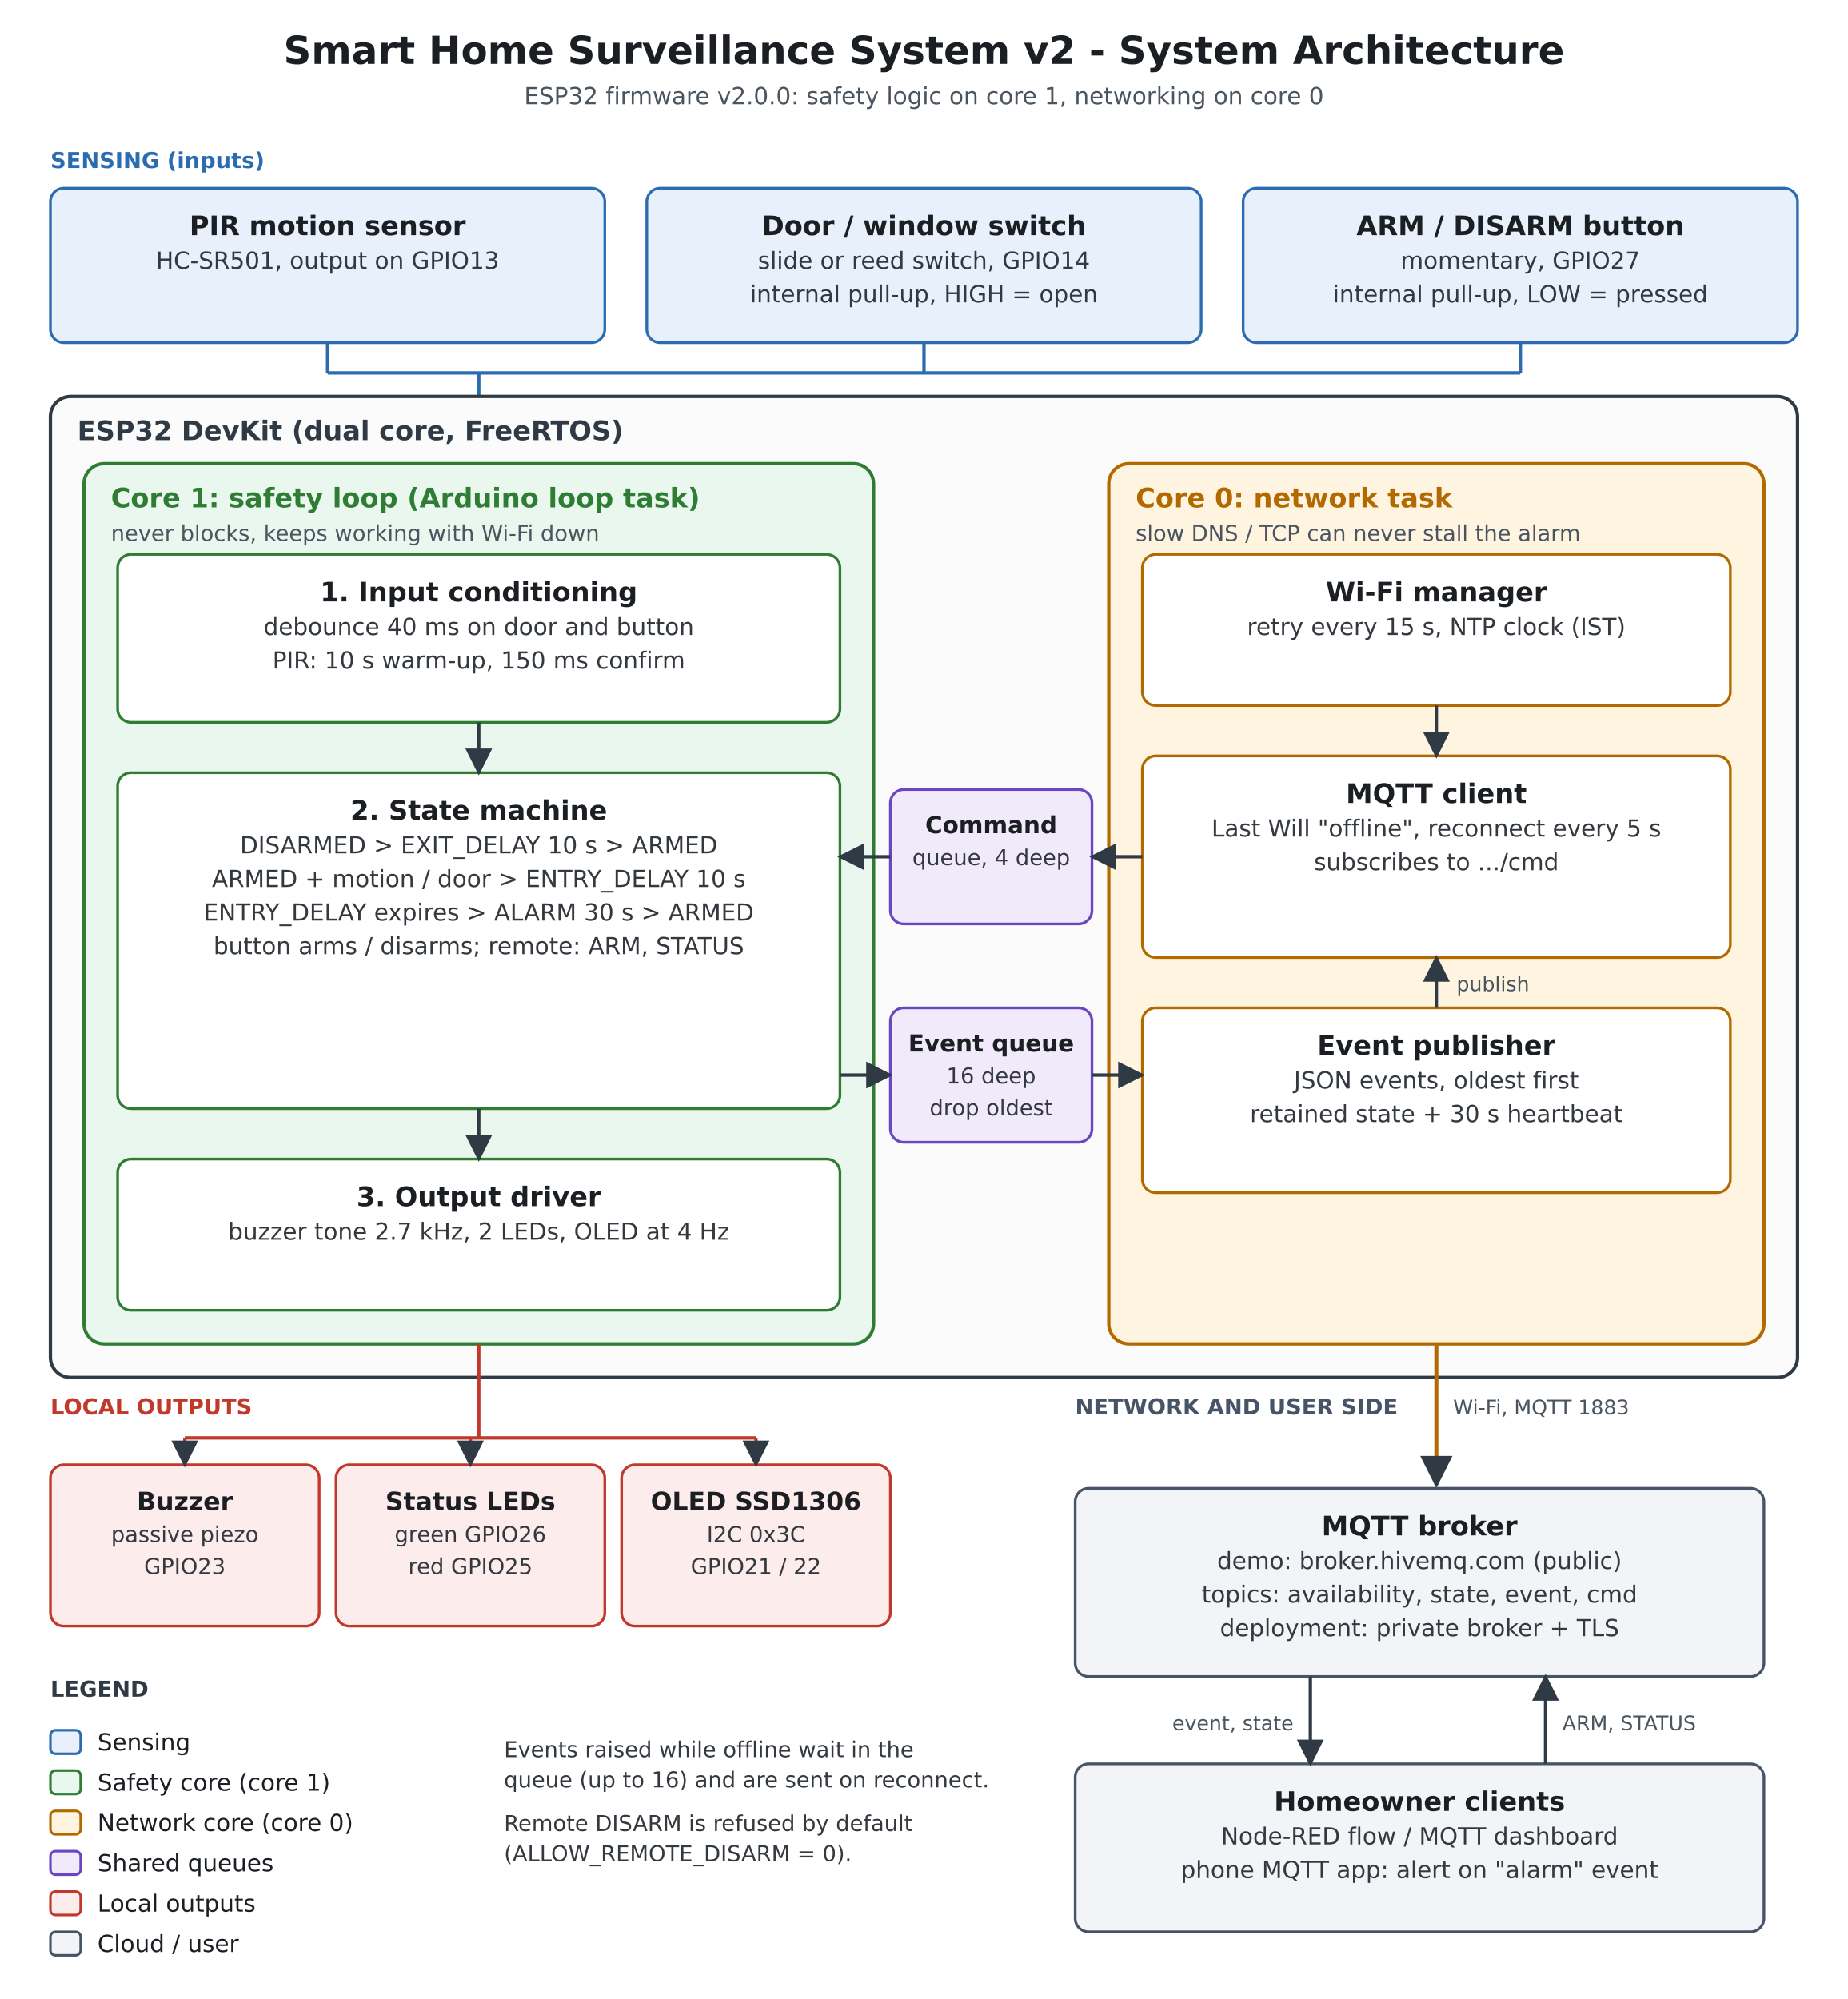
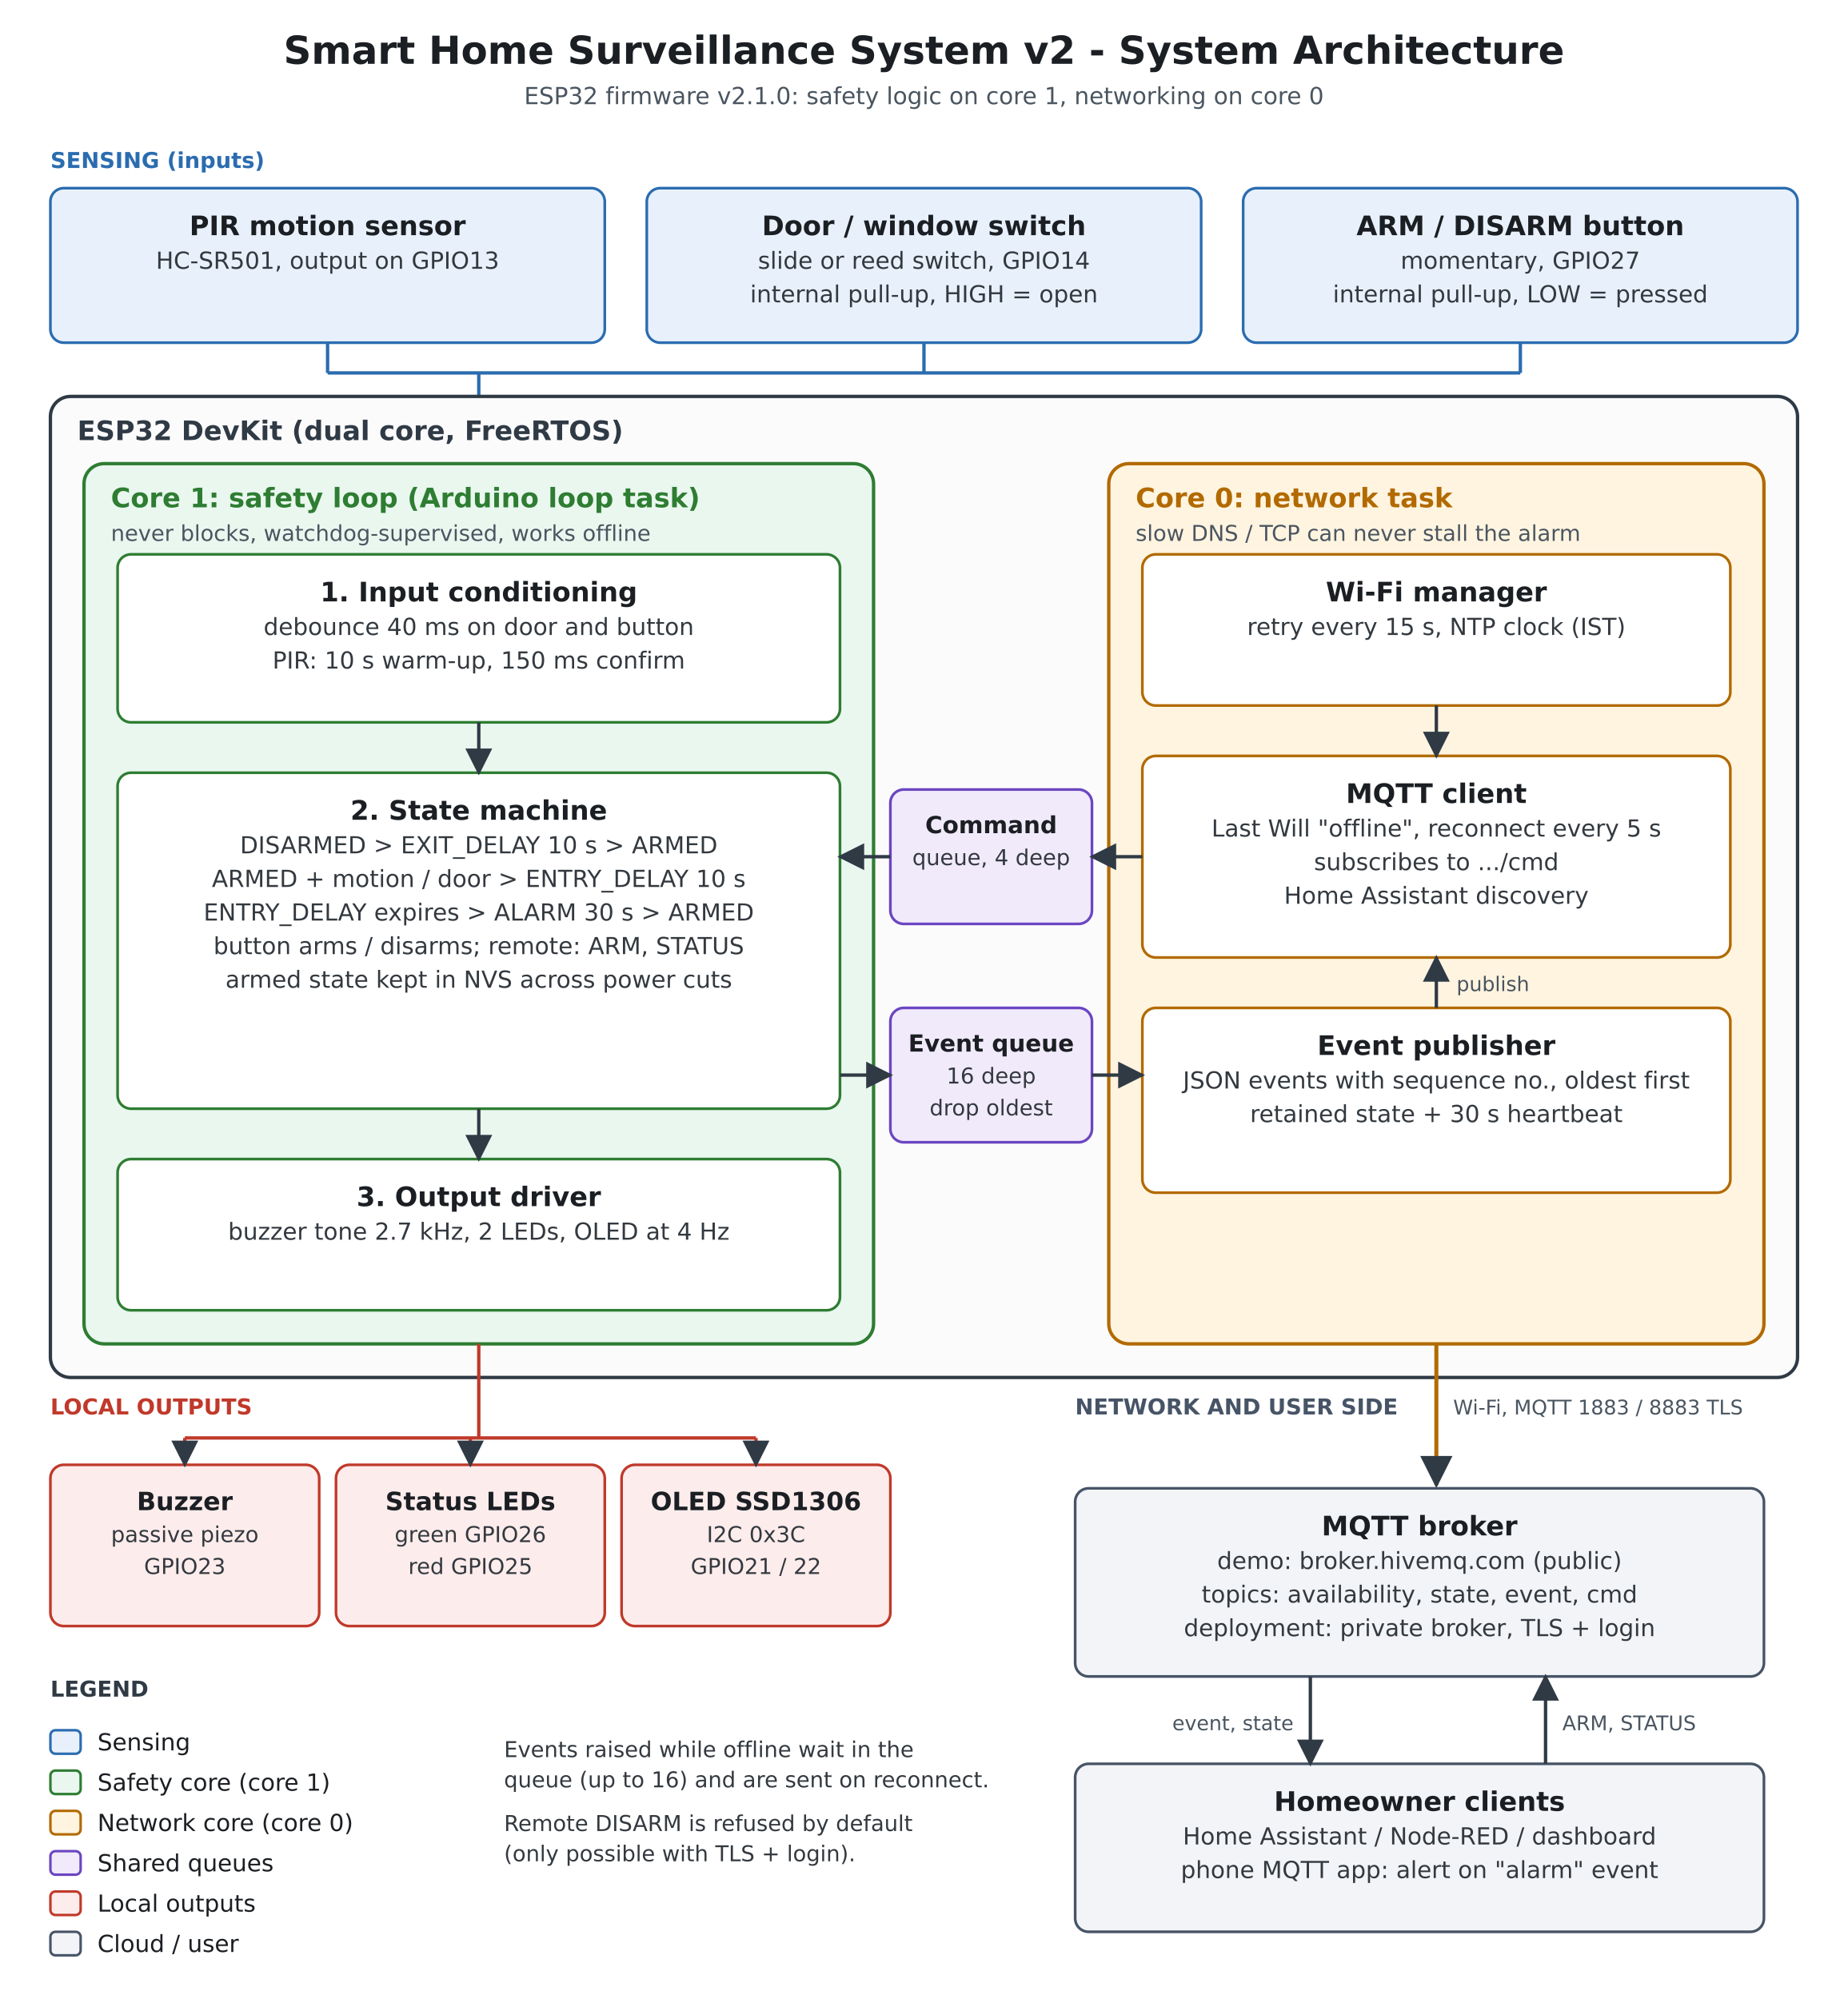
<svg xmlns="http://www.w3.org/2000/svg" width="1100" height="1190" viewBox="0 0 1100 1190" font-family="DejaVu Sans, Arial, Helvetica, sans-serif">
  <rect width="100%" height="100%" fill="#FFFFFF" />
  <defs>
    <marker id="arr" viewBox="0 0 10 10" refX="9" refY="5" markerWidth="8" markerHeight="8" orient="auto">
      <path d="M0 0 L10 5 L0 10 z" fill="#2F3A45" />
    </marker>
    <marker id="arrs" viewBox="0 0 10 10" refX="1" refY="5" markerWidth="8" markerHeight="8" orient="auto-start-reverse">
      <path d="M0 0 L10 5 L0 10 z" fill="#2F3A45" />
    </marker>
  </defs>
  <text x="550" y="38" font-size="23" font-weight="bold" text-anchor="middle" fill="#1B1F23">Smart Home Surveillance System v2 - System Architecture</text>
-   <text x="550" y="62" font-size="14" font-weight="normal" text-anchor="middle" fill="#4A5560">ESP32 firmware v2.0.0: safety logic on core 1, networking on core 0</text>
+   <text x="550" y="62" font-size="14" font-weight="normal" text-anchor="middle" fill="#4A5560">ESP32 firmware v2.1.0: safety logic on core 1, networking on core 0</text>
  <text x="30" y="100" font-size="13" font-weight="bold" text-anchor="start" fill="#2B6CB0">SENSING (inputs)</text>
  <rect x="30" y="112" width="330" height="92" rx="8" fill="#E8F1FB" stroke="#2B6CB0" stroke-width="1.6" />
  <text x="195.0" y="140" font-size="16" font-weight="bold" text-anchor="middle" fill="#1B1F23">PIR motion sensor</text>
  <text x="195.0" y="160" font-size="14" font-weight="normal" text-anchor="middle" fill="#33393F">HC-SR501, output on GPIO13</text>
  <path d="M195 204 L195 222" fill="none" stroke="#2B6CB0" stroke-width="2" />
  <rect x="385" y="112" width="330" height="92" rx="8" fill="#E8F1FB" stroke="#2B6CB0" stroke-width="1.6" />
  <text x="550.0" y="140" font-size="16" font-weight="bold" text-anchor="middle" fill="#1B1F23">Door / window switch</text>
  <text x="550.0" y="160" font-size="14" font-weight="normal" text-anchor="middle" fill="#33393F">slide or reed switch, GPIO14</text>
  <text x="550.0" y="180" font-size="14" font-weight="normal" text-anchor="middle" fill="#33393F">internal pull-up, HIGH = open</text>
  <path d="M550 204 L550 222" fill="none" stroke="#2B6CB0" stroke-width="2" />
  <rect x="740" y="112" width="330" height="92" rx="8" fill="#E8F1FB" stroke="#2B6CB0" stroke-width="1.6" />
  <text x="905.0" y="140" font-size="16" font-weight="bold" text-anchor="middle" fill="#1B1F23">ARM / DISARM button</text>
  <text x="905.0" y="160" font-size="14" font-weight="normal" text-anchor="middle" fill="#33393F">momentary, GPIO27</text>
  <text x="905.0" y="180" font-size="14" font-weight="normal" text-anchor="middle" fill="#33393F">internal pull-up, LOW = pressed</text>
  <path d="M905 204 L905 222" fill="none" stroke="#2B6CB0" stroke-width="2" />
  <path d="M195 222 L905 222" fill="none" stroke="#2B6CB0" stroke-width="2" />
  <path d="M285 222 L285 330" fill="none" stroke="#2B6CB0" stroke-width="2" marker-end="url(#arr)" />
  <rect x="30" y="236" width="1040" height="584" rx="12" fill="#FBFBFC" stroke="#2F3A45" stroke-width="2" />
  <text x="46" y="262" font-size="16" font-weight="bold" text-anchor="start" fill="#2F3A45">ESP32 DevKit (dual core, FreeRTOS)</text>
  <rect x="50" y="276" width="470" height="524" rx="12" fill="#E9F7EF" stroke="#2E7D32" stroke-width="2" />
  <text x="66" y="302" font-size="16" font-weight="bold" text-anchor="start" fill="#2E7D32">Core 1: safety loop (Arduino loop task)</text>
-   <text x="66" y="322" font-size="13" font-weight="normal" text-anchor="start" fill="#4A5560">never blocks, keeps working with Wi-Fi down</text>
+   <text x="66" y="322" font-size="13" font-weight="normal" text-anchor="start" fill="#4A5560">never blocks, watchdog-supervised, works offline</text>
  <rect x="70" y="330" width="430" height="100" rx="8" fill="#FFFFFF" stroke="#2E7D32" stroke-width="1.6" />
  <text x="285.0" y="358" font-size="16" font-weight="bold" text-anchor="middle" fill="#1B1F23">1. Input conditioning</text>
  <text x="285.0" y="378" font-size="14" font-weight="normal" text-anchor="middle" fill="#33393F">debounce 40 ms on door and button</text>
  <text x="285.0" y="398" font-size="14" font-weight="normal" text-anchor="middle" fill="#33393F">PIR: 10 s warm-up, 150 ms confirm</text>
  <rect x="70" y="460" width="430" height="200" rx="8" fill="#FFFFFF" stroke="#2E7D32" stroke-width="1.6" />
  <text x="285.0" y="488" font-size="16" font-weight="bold" text-anchor="middle" fill="#1B1F23">2. State machine</text>
  <text x="285.0" y="508" font-size="14" font-weight="normal" text-anchor="middle" fill="#33393F">DISARMED &gt; EXIT_DELAY 10 s &gt; ARMED</text>
  <text x="285.0" y="528" font-size="14" font-weight="normal" text-anchor="middle" fill="#33393F">ARMED + motion / door &gt; ENTRY_DELAY 10 s</text>
  <text x="285.0" y="548" font-size="14" font-weight="normal" text-anchor="middle" fill="#33393F">ENTRY_DELAY expires &gt; ALARM 30 s &gt; ARMED</text>
  <text x="285.0" y="568" font-size="14" font-weight="normal" text-anchor="middle" fill="#33393F">button arms / disarms; remote: ARM, STATUS</text>
+   <text x="285.0" y="588" font-size="14" font-weight="normal" text-anchor="middle" fill="#33393F">armed state kept in NVS across power cuts</text>
  <rect x="70" y="690" width="430" height="90" rx="8" fill="#FFFFFF" stroke="#2E7D32" stroke-width="1.6" />
  <text x="285.0" y="718" font-size="16" font-weight="bold" text-anchor="middle" fill="#1B1F23">3. Output driver</text>
  <text x="285.0" y="738" font-size="14" font-weight="normal" text-anchor="middle" fill="#33393F">buzzer tone 2.7 kHz, 2 LEDs, OLED at 4 Hz</text>
  <path d="M285 430 L285 460" fill="none" stroke="#2F3A45" stroke-width="2" marker-end="url(#arr)" />
  <path d="M285 660 L285 690" fill="none" stroke="#2F3A45" stroke-width="2" marker-end="url(#arr)" />
  <rect x="530" y="470" width="120" height="80" rx="8" fill="#F1EAFB" stroke="#6B46C1" stroke-width="1.6" />
  <text x="590.0" y="496" font-size="14" font-weight="bold" text-anchor="middle" fill="#1B1F23">Command</text>
  <text x="590.0" y="515" font-size="13" font-weight="normal" text-anchor="middle" fill="#33393F">queue, 4 deep</text>
  <rect x="530" y="600" width="120" height="80" rx="8" fill="#F1EAFB" stroke="#6B46C1" stroke-width="1.6" />
  <text x="590.0" y="626" font-size="14" font-weight="bold" text-anchor="middle" fill="#1B1F23">Event queue</text>
  <text x="590.0" y="645" font-size="13" font-weight="normal" text-anchor="middle" fill="#33393F">16 deep</text>
  <text x="590.0" y="664" font-size="13" font-weight="normal" text-anchor="middle" fill="#33393F">drop oldest</text>
  <rect x="660" y="276" width="390" height="524" rx="12" fill="#FFF4E0" stroke="#B26A00" stroke-width="2" />
  <text x="676" y="302" font-size="16" font-weight="bold" text-anchor="start" fill="#B26A00">Core 0: network task</text>
  <text x="676" y="322" font-size="13" font-weight="normal" text-anchor="start" fill="#4A5560">slow DNS / TCP can never stall the alarm</text>
  <rect x="680" y="330" width="350" height="90" rx="8" fill="#FFFFFF" stroke="#B26A00" stroke-width="1.6" />
  <text x="855.0" y="358" font-size="16" font-weight="bold" text-anchor="middle" fill="#1B1F23">Wi-Fi manager</text>
  <text x="855.0" y="378" font-size="14" font-weight="normal" text-anchor="middle" fill="#33393F">retry every 15 s, NTP clock (IST)</text>
  <rect x="680" y="450" width="350" height="120" rx="8" fill="#FFFFFF" stroke="#B26A00" stroke-width="1.6" />
  <text x="855.0" y="478" font-size="16" font-weight="bold" text-anchor="middle" fill="#1B1F23">MQTT client</text>
  <text x="855.0" y="498" font-size="14" font-weight="normal" text-anchor="middle" fill="#33393F">Last Will "offline", reconnect every 5 s</text>
  <text x="855.0" y="518" font-size="14" font-weight="normal" text-anchor="middle" fill="#33393F">subscribes to .../cmd</text>
+   <text x="855.0" y="538" font-size="14" font-weight="normal" text-anchor="middle" fill="#33393F">Home Assistant discovery</text>
  <rect x="680" y="600" width="350" height="110" rx="8" fill="#FFFFFF" stroke="#B26A00" stroke-width="1.6" />
  <text x="855.0" y="628" font-size="16" font-weight="bold" text-anchor="middle" fill="#1B1F23">Event publisher</text>
-   <text x="855.0" y="648" font-size="14" font-weight="normal" text-anchor="middle" fill="#33393F">JSON events, oldest first</text>
+   <text x="855.0" y="648" font-size="14" font-weight="normal" text-anchor="middle" fill="#33393F">JSON events with sequence no., oldest first</text>
  <text x="855.0" y="668" font-size="14" font-weight="normal" text-anchor="middle" fill="#33393F">retained state + 30 s heartbeat</text>
  <path d="M855 420 L855 450" fill="none" stroke="#2F3A45" stroke-width="2" marker-end="url(#arr)" />
  <path d="M855 600 L855 570" fill="none" stroke="#2F3A45" stroke-width="2" marker-end="url(#arr)" />
  <path d="M680 510 L650 510" fill="none" stroke="#2F3A45" stroke-width="2" marker-end="url(#arr)" />
  <path d="M530 510 L500 510" fill="none" stroke="#2F3A45" stroke-width="2" marker-end="url(#arr)" />
  <path d="M500 640 L530 640" fill="none" stroke="#2F3A45" stroke-width="2" marker-end="url(#arr)" />
  <path d="M650 640 L680 640" fill="none" stroke="#2F3A45" stroke-width="2" marker-end="url(#arr)" />
  <text x="867" y="590" font-size="12" font-weight="normal" text-anchor="start" fill="#4A5560">publish</text>
  <text x="30" y="842" font-size="13" font-weight="bold" text-anchor="start" fill="#C0392B">LOCAL OUTPUTS</text>
  <path d="M285 800 L285 856" fill="none" stroke="#C0392B" stroke-width="2" />
  <path d="M110 856 L450 856" fill="none" stroke="#C0392B" stroke-width="2" />
  <rect x="30" y="872" width="160" height="96" rx="8" fill="#FDECEC" stroke="#C0392B" stroke-width="1.6" />
  <text x="110.0" y="899" font-size="15" font-weight="bold" text-anchor="middle" fill="#1B1F23">Buzzer</text>
  <text x="110.0" y="918" font-size="13" font-weight="normal" text-anchor="middle" fill="#33393F">passive piezo</text>
  <text x="110.0" y="937" font-size="13" font-weight="normal" text-anchor="middle" fill="#33393F">GPIO23</text>
  <path d="M110 856 L110 872" fill="none" stroke="#C0392B" stroke-width="2" marker-end="url(#arr)" />
  <rect x="200" y="872" width="160" height="96" rx="8" fill="#FDECEC" stroke="#C0392B" stroke-width="1.6" />
  <text x="280.0" y="899" font-size="15" font-weight="bold" text-anchor="middle" fill="#1B1F23">Status LEDs</text>
  <text x="280.0" y="918" font-size="13" font-weight="normal" text-anchor="middle" fill="#33393F">green GPIO26</text>
  <text x="280.0" y="937" font-size="13" font-weight="normal" text-anchor="middle" fill="#33393F">red GPIO25</text>
  <path d="M280 856 L280 872" fill="none" stroke="#C0392B" stroke-width="2" marker-end="url(#arr)" />
  <rect x="370" y="872" width="160" height="96" rx="8" fill="#FDECEC" stroke="#C0392B" stroke-width="1.6" />
  <text x="450.0" y="899" font-size="15" font-weight="bold" text-anchor="middle" fill="#1B1F23">OLED SSD1306</text>
  <text x="450.0" y="918" font-size="13" font-weight="normal" text-anchor="middle" fill="#33393F">I2C 0x3C</text>
  <text x="450.0" y="937" font-size="13" font-weight="normal" text-anchor="middle" fill="#33393F">GPIO21 / 22</text>
  <path d="M450 856 L450 872" fill="none" stroke="#C0392B" stroke-width="2" marker-end="url(#arr)" />
  <text x="640" y="842" font-size="13" font-weight="bold" text-anchor="start" fill="#475467">NETWORK AND USER SIDE</text>
  <path d="M855 800 L855 884" fill="none" stroke="#B26A00" stroke-width="2.4" marker-end="url(#arr)" />
-   <text x="865" y="842" font-size="12" font-weight="normal" text-anchor="start" fill="#4A5560">Wi-Fi, MQTT 1883</text>
+   <text x="865" y="842" font-size="12" font-weight="normal" text-anchor="start" fill="#4A5560">Wi-Fi, MQTT 1883 / 8883 TLS</text>
  <rect x="640" y="886" width="410" height="112" rx="8" fill="#F2F4F7" stroke="#475467" stroke-width="1.6" />
  <text x="845.0" y="914" font-size="16" font-weight="bold" text-anchor="middle" fill="#1B1F23">MQTT broker</text>
  <text x="845.0" y="934" font-size="14" font-weight="normal" text-anchor="middle" fill="#33393F">demo: broker.hivemq.com (public)</text>
  <text x="845.0" y="954" font-size="14" font-weight="normal" text-anchor="middle" fill="#33393F">topics: availability, state, event, cmd</text>
-   <text x="845.0" y="974" font-size="14" font-weight="normal" text-anchor="middle" fill="#33393F">deployment: private broker + TLS</text>
+   <text x="845.0" y="974" font-size="14" font-weight="normal" text-anchor="middle" fill="#33393F">deployment: private broker, TLS + login</text>
  <rect x="640" y="1050" width="410" height="100" rx="8" fill="#F2F4F7" stroke="#475467" stroke-width="1.6" />
  <text x="845.0" y="1078" font-size="16" font-weight="bold" text-anchor="middle" fill="#1B1F23">Homeowner clients</text>
-   <text x="845.0" y="1098" font-size="14" font-weight="normal" text-anchor="middle" fill="#33393F">Node-RED flow / MQTT dashboard</text>
+   <text x="845.0" y="1098" font-size="14" font-weight="normal" text-anchor="middle" fill="#33393F">Home Assistant / Node-RED / dashboard</text>
  <text x="845.0" y="1118" font-size="14" font-weight="normal" text-anchor="middle" fill="#33393F">phone MQTT app: alert on "alarm" event</text>
  <path d="M780 998 L780 1050" fill="none" stroke="#2F3A45" stroke-width="2" marker-end="url(#arr)" />
  <text x="770" y="1030" font-size="12" font-weight="normal" text-anchor="end" fill="#4A5560">event, state</text>
  <path d="M920 1050 L920 998" fill="none" stroke="#2F3A45" stroke-width="2" marker-end="url(#arr)" />
  <text x="930" y="1030" font-size="12" font-weight="normal" text-anchor="start" fill="#4A5560">ARM, STATUS</text>
  <text x="30" y="1010" font-size="13" font-weight="bold" text-anchor="start" fill="#2F3A45">LEGEND</text>
  <rect x="30" y="1030" width="18" height="14" rx="3" fill="#E8F1FB" stroke="#2B6CB0" stroke-width="1.5" />
  <text x="58" y="1042" font-size="14" font-weight="normal" text-anchor="start" fill="#1B1F23">Sensing</text>
  <rect x="30" y="1054" width="18" height="14" rx="3" fill="#E9F7EF" stroke="#2E7D32" stroke-width="1.5" />
  <text x="58" y="1066" font-size="14" font-weight="normal" text-anchor="start" fill="#1B1F23">Safety core (core 1)</text>
  <rect x="30" y="1078" width="18" height="14" rx="3" fill="#FFF4E0" stroke="#B26A00" stroke-width="1.5" />
  <text x="58" y="1090" font-size="14" font-weight="normal" text-anchor="start" fill="#1B1F23">Network core (core 0)</text>
  <rect x="30" y="1102" width="18" height="14" rx="3" fill="#F1EAFB" stroke="#6B46C1" stroke-width="1.5" />
  <text x="58" y="1114" font-size="14" font-weight="normal" text-anchor="start" fill="#1B1F23">Shared queues</text>
  <rect x="30" y="1126" width="18" height="14" rx="3" fill="#FDECEC" stroke="#C0392B" stroke-width="1.5" />
  <text x="58" y="1138" font-size="14" font-weight="normal" text-anchor="start" fill="#1B1F23">Local outputs</text>
  <rect x="30" y="1150" width="18" height="14" rx="3" fill="#F2F4F7" stroke="#475467" stroke-width="1.5" />
  <text x="58" y="1162" font-size="14" font-weight="normal" text-anchor="start" fill="#1B1F23">Cloud / user</text>
  <text x="300" y="1046" font-size="13" font-weight="normal" text-anchor="start" fill="#33393F">Events raised while offline wait in the</text>
  <text x="300" y="1064" font-size="13" font-weight="normal" text-anchor="start" fill="#33393F">queue (up to 16) and are sent on reconnect.</text>
  <text x="300" y="1090" font-size="13" font-weight="normal" text-anchor="start" fill="#33393F">Remote DISARM is refused by default</text>
-   <text x="300" y="1108" font-size="13" font-weight="normal" text-anchor="start" fill="#33393F">(ALLOW_REMOTE_DISARM = 0).</text>
+   <text x="300" y="1108" font-size="13" font-weight="normal" text-anchor="start" fill="#33393F">(only possible with TLS + login).</text>
</svg>
